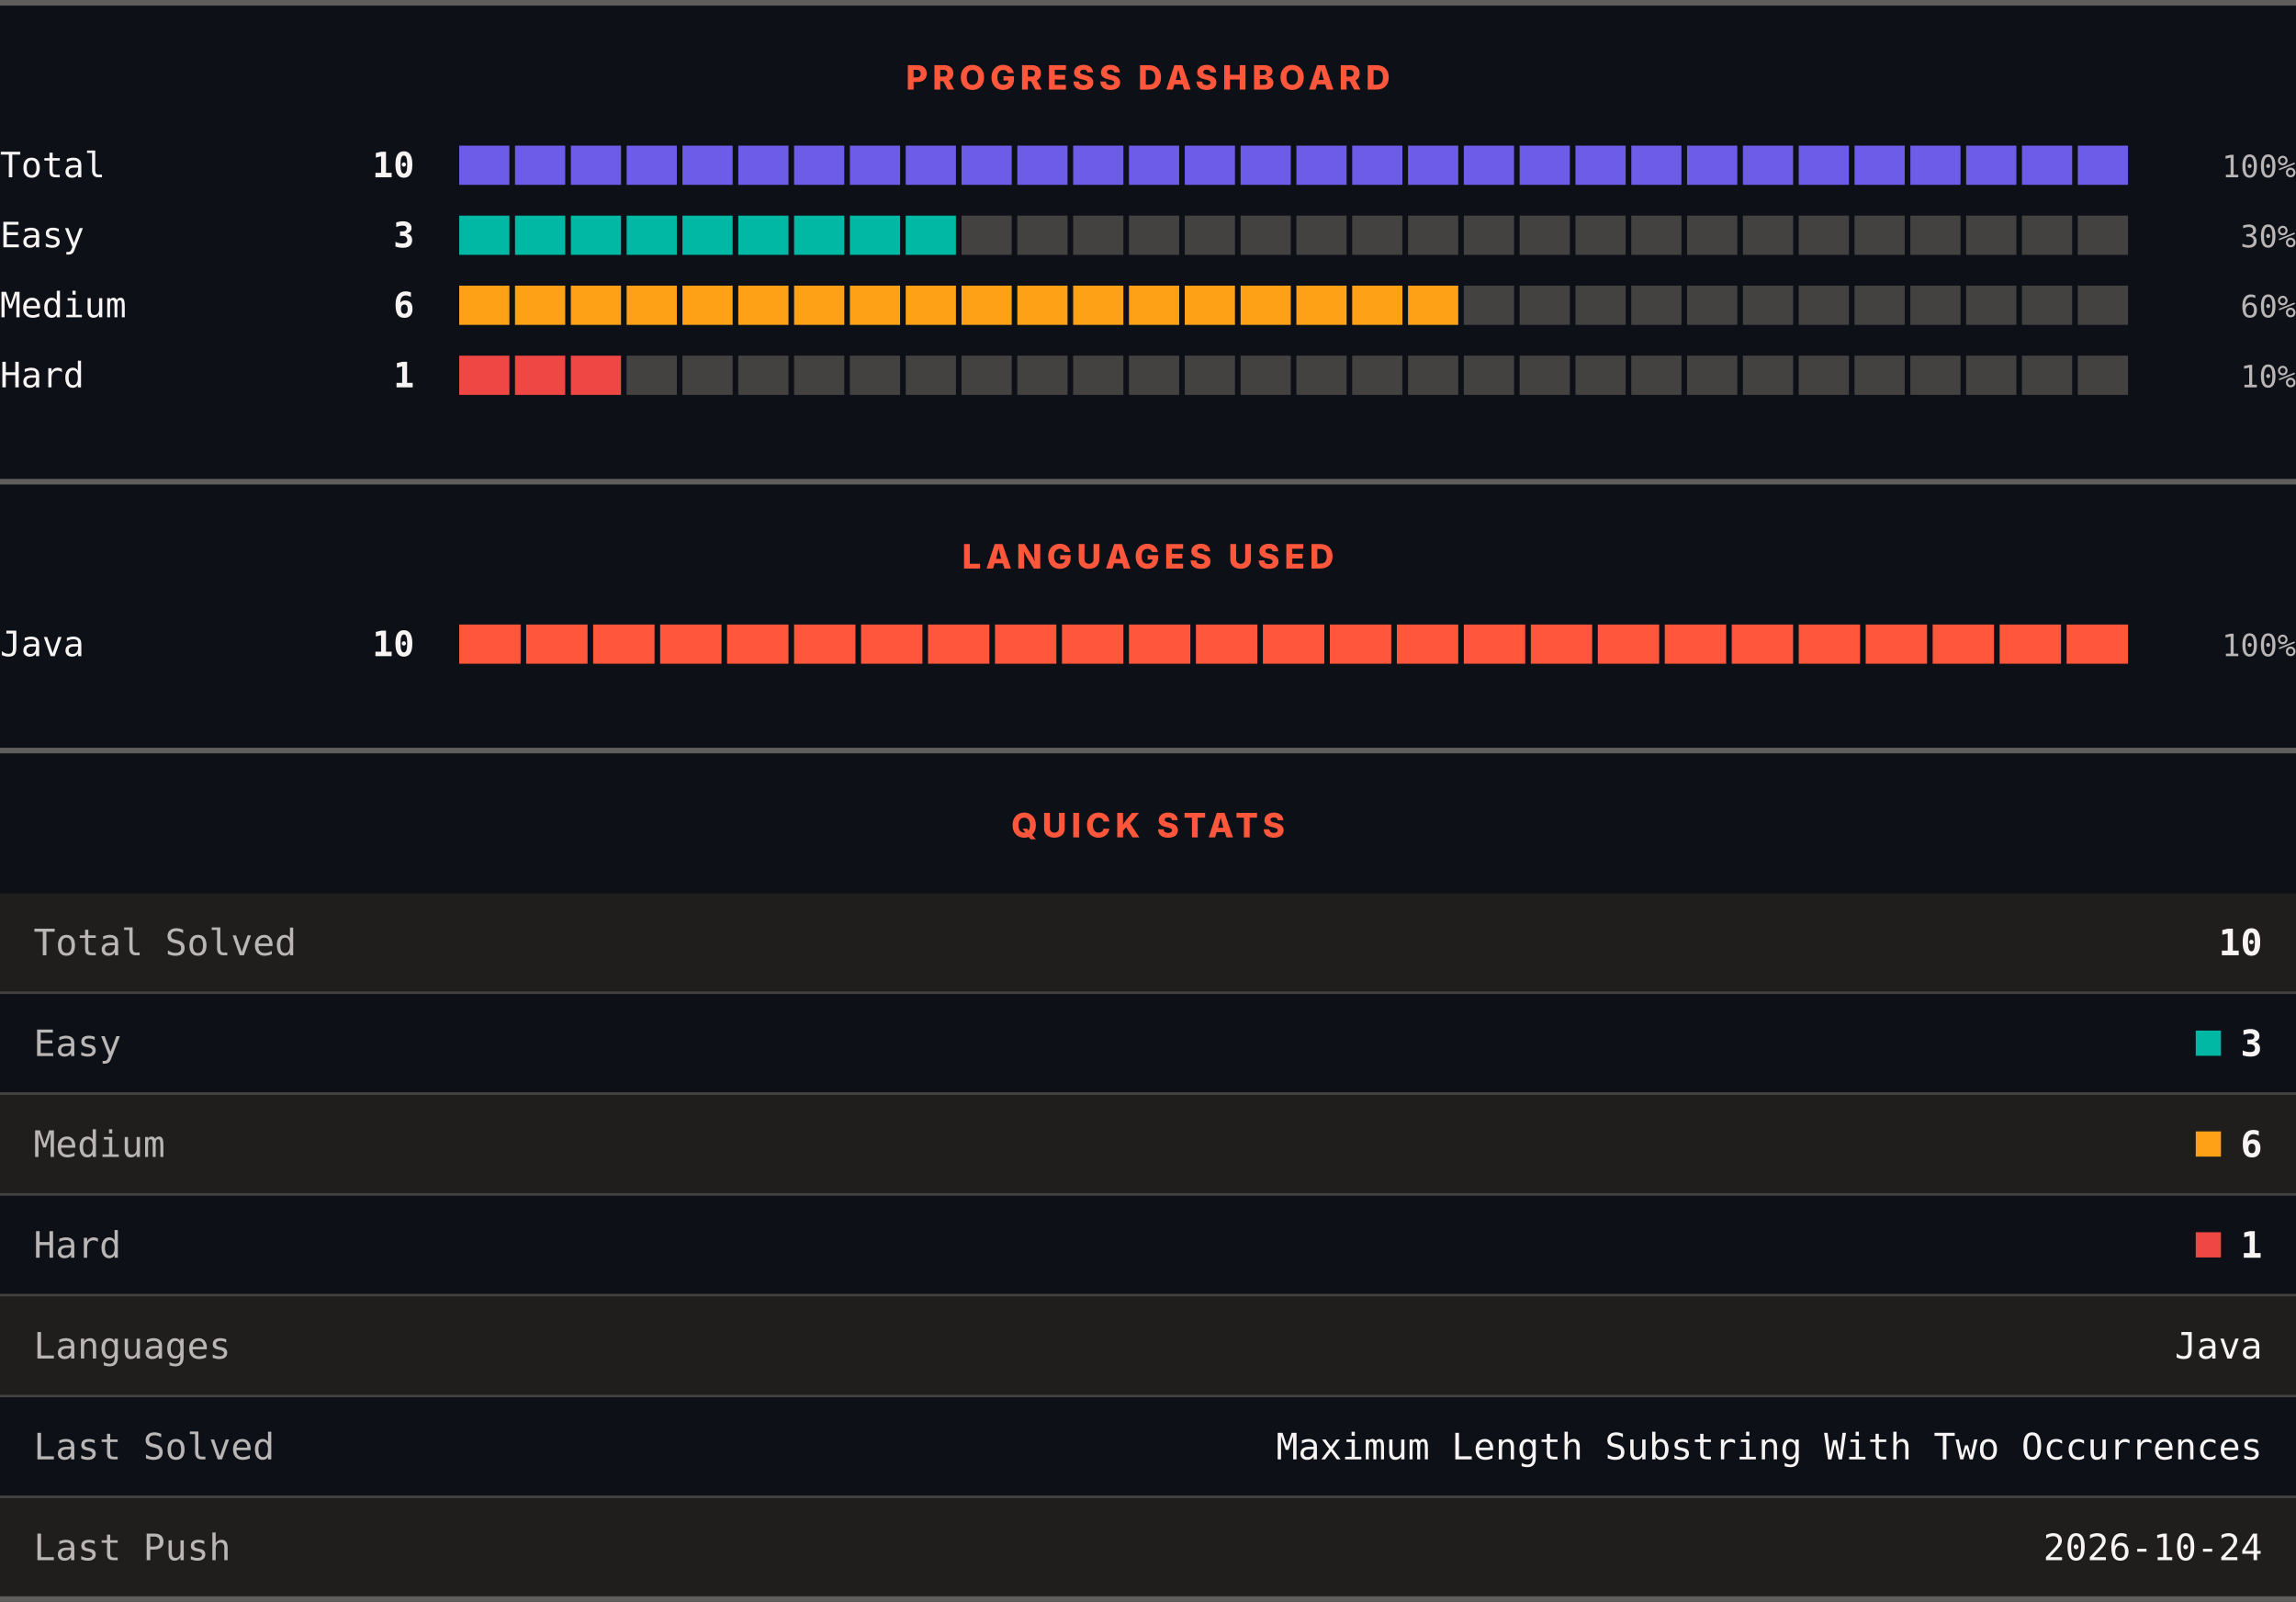
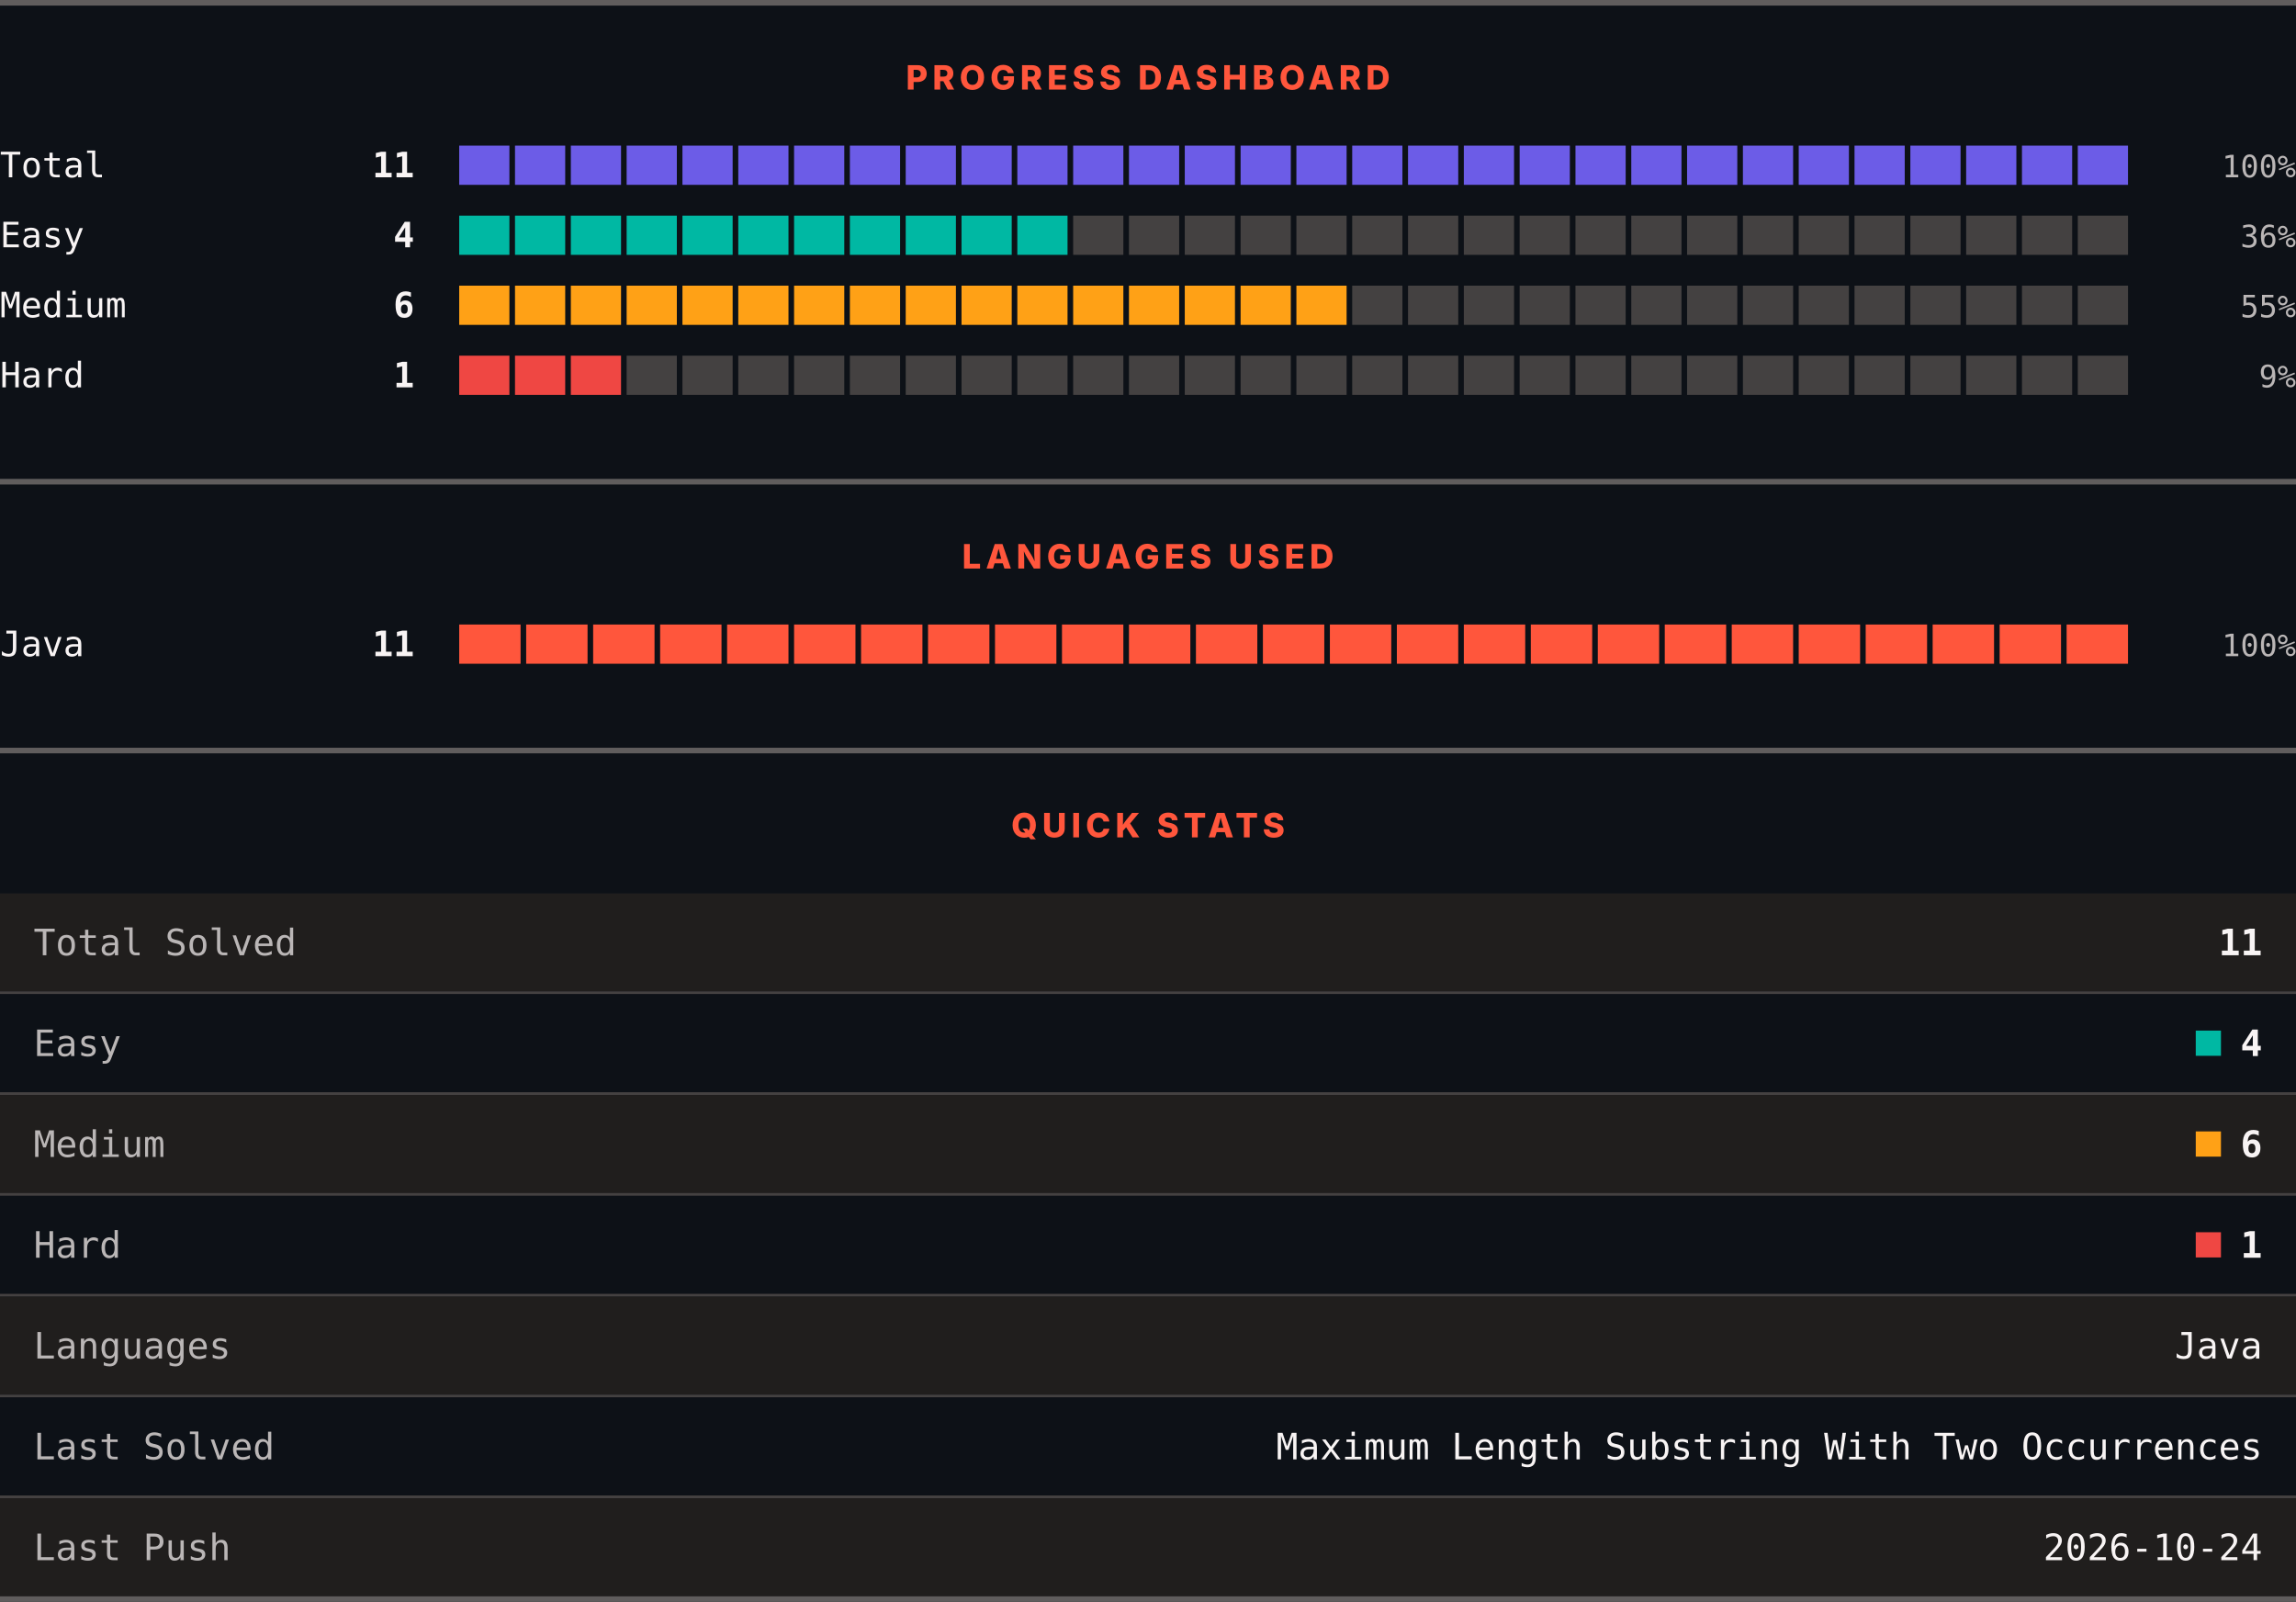
<svg xmlns="http://www.w3.org/2000/svg" width="820" height="572" viewBox="0 0 820 572" role="img" aria-label="LeetCode progress, languages and quick stats">
  <rect width="820" height="572" fill="#0d1117" />
  <rect x="0" y="0" width="820" height="2" fill="#605d5d" />
  <text x="410" y="32" text-anchor="middle" font-family="Archivo, system-ui, -apple-system, Segoe UI, sans-serif" font-size="12" font-weight="800" letter-spacing="1.68" fill="#ff563c">PROGRESS DASHBOARD</text>
  <text x="0" y="63.3" font-family="ui-monospace, SFMono-Regular, Menlo, Consolas, monospace" font-size="12.5" fill="#f8f4f4">Total</text>
-   <text x="148" y="63.3" text-anchor="end" font-family="ui-monospace, SFMono-Regular, Menlo, Consolas, monospace" font-size="12.5" font-weight="700" fill="#f8f4f4">10</text>
+   <text x="148" y="63.3" text-anchor="end" font-family="ui-monospace, SFMono-Regular, Menlo, Consolas, monospace" font-size="12.5" font-weight="700" fill="#f8f4f4">11</text>
  <rect x="164.00" y="52" width="17.93" height="14" fill="#6c5ce7" />
  <rect x="183.93" y="52" width="17.93" height="14" fill="#6c5ce7" />
  <rect x="203.87" y="52" width="17.93" height="14" fill="#6c5ce7" />
  <rect x="223.80" y="52" width="17.93" height="14" fill="#6c5ce7" />
  <rect x="243.73" y="52" width="17.93" height="14" fill="#6c5ce7" />
  <rect x="263.67" y="52" width="17.93" height="14" fill="#6c5ce7" />
  <rect x="283.60" y="52" width="17.93" height="14" fill="#6c5ce7" />
  <rect x="303.53" y="52" width="17.93" height="14" fill="#6c5ce7" />
  <rect x="323.47" y="52" width="17.93" height="14" fill="#6c5ce7" />
  <rect x="343.40" y="52" width="17.93" height="14" fill="#6c5ce7" />
  <rect x="363.33" y="52" width="17.93" height="14" fill="#6c5ce7" />
  <rect x="383.27" y="52" width="17.93" height="14" fill="#6c5ce7" />
  <rect x="403.20" y="52" width="17.93" height="14" fill="#6c5ce7" />
  <rect x="423.13" y="52" width="17.93" height="14" fill="#6c5ce7" />
  <rect x="443.07" y="52" width="17.93" height="14" fill="#6c5ce7" />
  <rect x="463.00" y="52" width="17.93" height="14" fill="#6c5ce7" />
  <rect x="482.93" y="52" width="17.93" height="14" fill="#6c5ce7" />
  <rect x="502.87" y="52" width="17.93" height="14" fill="#6c5ce7" />
  <rect x="522.80" y="52" width="17.93" height="14" fill="#6c5ce7" />
  <rect x="542.73" y="52" width="17.93" height="14" fill="#6c5ce7" />
  <rect x="562.67" y="52" width="17.93" height="14" fill="#6c5ce7" />
  <rect x="582.60" y="52" width="17.93" height="14" fill="#6c5ce7" />
  <rect x="602.53" y="52" width="17.93" height="14" fill="#6c5ce7" />
  <rect x="622.47" y="52" width="17.93" height="14" fill="#6c5ce7" />
  <rect x="642.40" y="52" width="17.93" height="14" fill="#6c5ce7" />
  <rect x="662.33" y="52" width="17.93" height="14" fill="#6c5ce7" />
  <rect x="682.27" y="52" width="17.93" height="14" fill="#6c5ce7" />
  <rect x="702.20" y="52" width="17.93" height="14" fill="#6c5ce7" />
  <rect x="722.13" y="52" width="17.93" height="14" fill="#6c5ce7" />
  <rect x="742.07" y="52" width="17.93" height="14" fill="#6c5ce7" />
  <text x="820" y="63.3" text-anchor="end" font-family="ui-monospace, SFMono-Regular, Menlo, Consolas, monospace" font-size="11" fill="#bab6b6">100%</text>
  <text x="0" y="88.3" font-family="ui-monospace, SFMono-Regular, Menlo, Consolas, monospace" font-size="12.5" fill="#f8f4f4">Easy</text>
-   <text x="148" y="88.3" text-anchor="end" font-family="ui-monospace, SFMono-Regular, Menlo, Consolas, monospace" font-size="12.5" font-weight="700" fill="#f8f4f4">3</text>
+   <text x="148" y="88.3" text-anchor="end" font-family="ui-monospace, SFMono-Regular, Menlo, Consolas, monospace" font-size="12.5" font-weight="700" fill="#f8f4f4">4</text>
  <rect x="164.00" y="77" width="17.93" height="14" fill="#00b8a3" />
  <rect x="183.93" y="77" width="17.93" height="14" fill="#00b8a3" />
  <rect x="203.87" y="77" width="17.93" height="14" fill="#00b8a3" />
  <rect x="223.80" y="77" width="17.93" height="14" fill="#00b8a3" />
  <rect x="243.73" y="77" width="17.93" height="14" fill="#00b8a3" />
  <rect x="263.67" y="77" width="17.93" height="14" fill="#00b8a3" />
  <rect x="283.60" y="77" width="17.93" height="14" fill="#00b8a3" />
  <rect x="303.53" y="77" width="17.93" height="14" fill="#00b8a3" />
  <rect x="323.47" y="77" width="17.93" height="14" fill="#00b8a3" />
-   <rect x="343.40" y="77" width="17.93" height="14" fill="#444141" />
-   <rect x="363.33" y="77" width="17.93" height="14" fill="#444141" />
+   <rect x="343.40" y="77" width="17.93" height="14" fill="#00b8a3" />
+   <rect x="363.33" y="77" width="17.93" height="14" fill="#00b8a3" />
  <rect x="383.27" y="77" width="17.93" height="14" fill="#444141" />
  <rect x="403.20" y="77" width="17.93" height="14" fill="#444141" />
  <rect x="423.13" y="77" width="17.93" height="14" fill="#444141" />
  <rect x="443.07" y="77" width="17.93" height="14" fill="#444141" />
  <rect x="463.00" y="77" width="17.93" height="14" fill="#444141" />
  <rect x="482.93" y="77" width="17.93" height="14" fill="#444141" />
  <rect x="502.87" y="77" width="17.93" height="14" fill="#444141" />
  <rect x="522.80" y="77" width="17.93" height="14" fill="#444141" />
  <rect x="542.73" y="77" width="17.93" height="14" fill="#444141" />
  <rect x="562.67" y="77" width="17.93" height="14" fill="#444141" />
  <rect x="582.60" y="77" width="17.93" height="14" fill="#444141" />
  <rect x="602.53" y="77" width="17.93" height="14" fill="#444141" />
  <rect x="622.47" y="77" width="17.93" height="14" fill="#444141" />
  <rect x="642.40" y="77" width="17.93" height="14" fill="#444141" />
  <rect x="662.33" y="77" width="17.93" height="14" fill="#444141" />
  <rect x="682.27" y="77" width="17.93" height="14" fill="#444141" />
  <rect x="702.20" y="77" width="17.93" height="14" fill="#444141" />
  <rect x="722.13" y="77" width="17.93" height="14" fill="#444141" />
  <rect x="742.07" y="77" width="17.93" height="14" fill="#444141" />
-   <text x="820" y="88.3" text-anchor="end" font-family="ui-monospace, SFMono-Regular, Menlo, Consolas, monospace" font-size="11" fill="#bab6b6">30%</text>
+   <text x="820" y="88.3" text-anchor="end" font-family="ui-monospace, SFMono-Regular, Menlo, Consolas, monospace" font-size="11" fill="#bab6b6">36%</text>
  <text x="0" y="113.3" font-family="ui-monospace, SFMono-Regular, Menlo, Consolas, monospace" font-size="12.5" fill="#f8f4f4">Medium</text>
  <text x="148" y="113.3" text-anchor="end" font-family="ui-monospace, SFMono-Regular, Menlo, Consolas, monospace" font-size="12.5" font-weight="700" fill="#f8f4f4">6</text>
  <rect x="164.00" y="102" width="17.93" height="14" fill="#ffa116" />
  <rect x="183.93" y="102" width="17.93" height="14" fill="#ffa116" />
  <rect x="203.87" y="102" width="17.93" height="14" fill="#ffa116" />
  <rect x="223.80" y="102" width="17.93" height="14" fill="#ffa116" />
  <rect x="243.73" y="102" width="17.93" height="14" fill="#ffa116" />
  <rect x="263.67" y="102" width="17.93" height="14" fill="#ffa116" />
  <rect x="283.60" y="102" width="17.93" height="14" fill="#ffa116" />
  <rect x="303.53" y="102" width="17.93" height="14" fill="#ffa116" />
  <rect x="323.47" y="102" width="17.93" height="14" fill="#ffa116" />
  <rect x="343.40" y="102" width="17.93" height="14" fill="#ffa116" />
  <rect x="363.33" y="102" width="17.93" height="14" fill="#ffa116" />
  <rect x="383.27" y="102" width="17.93" height="14" fill="#ffa116" />
  <rect x="403.20" y="102" width="17.93" height="14" fill="#ffa116" />
  <rect x="423.13" y="102" width="17.93" height="14" fill="#ffa116" />
  <rect x="443.07" y="102" width="17.93" height="14" fill="#ffa116" />
  <rect x="463.00" y="102" width="17.93" height="14" fill="#ffa116" />
-   <rect x="482.93" y="102" width="17.93" height="14" fill="#ffa116" />
-   <rect x="502.87" y="102" width="17.93" height="14" fill="#ffa116" />
+   <rect x="482.93" y="102" width="17.93" height="14" fill="#444141" />
+   <rect x="502.87" y="102" width="17.93" height="14" fill="#444141" />
  <rect x="522.80" y="102" width="17.93" height="14" fill="#444141" />
  <rect x="542.73" y="102" width="17.93" height="14" fill="#444141" />
  <rect x="562.67" y="102" width="17.93" height="14" fill="#444141" />
  <rect x="582.60" y="102" width="17.93" height="14" fill="#444141" />
  <rect x="602.53" y="102" width="17.93" height="14" fill="#444141" />
  <rect x="622.47" y="102" width="17.93" height="14" fill="#444141" />
  <rect x="642.40" y="102" width="17.93" height="14" fill="#444141" />
  <rect x="662.33" y="102" width="17.93" height="14" fill="#444141" />
  <rect x="682.27" y="102" width="17.93" height="14" fill="#444141" />
  <rect x="702.20" y="102" width="17.93" height="14" fill="#444141" />
  <rect x="722.13" y="102" width="17.93" height="14" fill="#444141" />
  <rect x="742.07" y="102" width="17.93" height="14" fill="#444141" />
-   <text x="820" y="113.3" text-anchor="end" font-family="ui-monospace, SFMono-Regular, Menlo, Consolas, monospace" font-size="11" fill="#bab6b6">60%</text>
+   <text x="820" y="113.3" text-anchor="end" font-family="ui-monospace, SFMono-Regular, Menlo, Consolas, monospace" font-size="11" fill="#bab6b6">55%</text>
  <text x="0" y="138.3" font-family="ui-monospace, SFMono-Regular, Menlo, Consolas, monospace" font-size="12.5" fill="#f8f4f4">Hard</text>
  <text x="148" y="138.3" text-anchor="end" font-family="ui-monospace, SFMono-Regular, Menlo, Consolas, monospace" font-size="12.5" font-weight="700" fill="#f8f4f4">1</text>
  <rect x="164.00" y="127" width="17.93" height="14" fill="#ef4743" />
  <rect x="183.93" y="127" width="17.93" height="14" fill="#ef4743" />
  <rect x="203.87" y="127" width="17.93" height="14" fill="#ef4743" />
  <rect x="223.80" y="127" width="17.93" height="14" fill="#444141" />
  <rect x="243.73" y="127" width="17.93" height="14" fill="#444141" />
  <rect x="263.67" y="127" width="17.93" height="14" fill="#444141" />
  <rect x="283.60" y="127" width="17.93" height="14" fill="#444141" />
  <rect x="303.53" y="127" width="17.93" height="14" fill="#444141" />
  <rect x="323.47" y="127" width="17.93" height="14" fill="#444141" />
  <rect x="343.40" y="127" width="17.93" height="14" fill="#444141" />
  <rect x="363.33" y="127" width="17.93" height="14" fill="#444141" />
  <rect x="383.27" y="127" width="17.93" height="14" fill="#444141" />
  <rect x="403.20" y="127" width="17.93" height="14" fill="#444141" />
  <rect x="423.13" y="127" width="17.93" height="14" fill="#444141" />
  <rect x="443.07" y="127" width="17.93" height="14" fill="#444141" />
  <rect x="463.00" y="127" width="17.93" height="14" fill="#444141" />
  <rect x="482.93" y="127" width="17.93" height="14" fill="#444141" />
  <rect x="502.87" y="127" width="17.93" height="14" fill="#444141" />
  <rect x="522.80" y="127" width="17.93" height="14" fill="#444141" />
  <rect x="542.73" y="127" width="17.93" height="14" fill="#444141" />
  <rect x="562.67" y="127" width="17.93" height="14" fill="#444141" />
  <rect x="582.60" y="127" width="17.93" height="14" fill="#444141" />
  <rect x="602.53" y="127" width="17.93" height="14" fill="#444141" />
  <rect x="622.47" y="127" width="17.93" height="14" fill="#444141" />
  <rect x="642.40" y="127" width="17.93" height="14" fill="#444141" />
  <rect x="662.33" y="127" width="17.93" height="14" fill="#444141" />
  <rect x="682.27" y="127" width="17.93" height="14" fill="#444141" />
  <rect x="702.20" y="127" width="17.93" height="14" fill="#444141" />
  <rect x="722.13" y="127" width="17.93" height="14" fill="#444141" />
  <rect x="742.07" y="127" width="17.93" height="14" fill="#444141" />
-   <text x="820" y="138.3" text-anchor="end" font-family="ui-monospace, SFMono-Regular, Menlo, Consolas, monospace" font-size="11" fill="#bab6b6">10%</text>
+   <text x="820" y="138.3" text-anchor="end" font-family="ui-monospace, SFMono-Regular, Menlo, Consolas, monospace" font-size="11" fill="#bab6b6">9%</text>
  <rect x="0" y="171" width="820" height="2" fill="#605d5d" />
  <text x="410" y="203" text-anchor="middle" font-family="Archivo, system-ui, -apple-system, Segoe UI, sans-serif" font-size="12" font-weight="800" letter-spacing="1.68" fill="#ff563c">LANGUAGES USED</text>
  <text x="0" y="234.3" font-family="ui-monospace, SFMono-Regular, Menlo, Consolas, monospace" font-size="12.5" fill="#f8f4f4">Java</text>
-   <text x="148" y="234.3" text-anchor="end" font-family="ui-monospace, SFMono-Regular, Menlo, Consolas, monospace" font-size="12.5" font-weight="700" fill="#f8f4f4">10</text>
+   <text x="148" y="234.3" text-anchor="end" font-family="ui-monospace, SFMono-Regular, Menlo, Consolas, monospace" font-size="12.5" font-weight="700" fill="#f8f4f4">11</text>
  <rect x="164.00" y="223" width="21.92" height="14" fill="#ff563c" />
  <rect x="187.92" y="223" width="21.92" height="14" fill="#ff563c" />
  <rect x="211.84" y="223" width="21.92" height="14" fill="#ff563c" />
  <rect x="235.76" y="223" width="21.92" height="14" fill="#ff563c" />
  <rect x="259.68" y="223" width="21.92" height="14" fill="#ff563c" />
  <rect x="283.60" y="223" width="21.92" height="14" fill="#ff563c" />
  <rect x="307.52" y="223" width="21.92" height="14" fill="#ff563c" />
  <rect x="331.44" y="223" width="21.92" height="14" fill="#ff563c" />
  <rect x="355.36" y="223" width="21.92" height="14" fill="#ff563c" />
  <rect x="379.28" y="223" width="21.92" height="14" fill="#ff563c" />
  <rect x="403.20" y="223" width="21.92" height="14" fill="#ff563c" />
  <rect x="427.12" y="223" width="21.92" height="14" fill="#ff563c" />
  <rect x="451.04" y="223" width="21.92" height="14" fill="#ff563c" />
  <rect x="474.96" y="223" width="21.92" height="14" fill="#ff563c" />
  <rect x="498.88" y="223" width="21.92" height="14" fill="#ff563c" />
  <rect x="522.80" y="223" width="21.92" height="14" fill="#ff563c" />
  <rect x="546.72" y="223" width="21.92" height="14" fill="#ff563c" />
  <rect x="570.64" y="223" width="21.92" height="14" fill="#ff563c" />
  <rect x="594.56" y="223" width="21.92" height="14" fill="#ff563c" />
  <rect x="618.48" y="223" width="21.92" height="14" fill="#ff563c" />
  <rect x="642.40" y="223" width="21.92" height="14" fill="#ff563c" />
  <rect x="666.32" y="223" width="21.92" height="14" fill="#ff563c" />
  <rect x="690.24" y="223" width="21.92" height="14" fill="#ff563c" />
  <rect x="714.16" y="223" width="21.92" height="14" fill="#ff563c" />
  <rect x="738.08" y="223" width="21.92" height="14" fill="#ff563c" />
  <text x="820" y="234.3" text-anchor="end" font-family="ui-monospace, SFMono-Regular, Menlo, Consolas, monospace" font-size="11" fill="#bab6b6">100%</text>
  <rect x="0" y="267" width="820" height="2" fill="#605d5d" />
  <text x="410" y="299" text-anchor="middle" font-family="Archivo, system-ui, -apple-system, Segoe UI, sans-serif" font-size="12" font-weight="800" letter-spacing="1.68" fill="#ff563c">QUICK STATS</text>
  <rect x="0" y="319" width="820" height="35" fill="#201e1d" />
  <text x="12" y="341.1" font-family="ui-monospace, SFMono-Regular, Menlo, Consolas, monospace" font-size="13" fill="#bab6b6">Total Solved</text>
-   <text x="808" y="341.1" text-anchor="end" font-family="ui-monospace, SFMono-Regular, Menlo, Consolas, monospace" font-size="13" font-weight="700" fill="#f8f4f4">10</text>
+   <text x="808" y="341.1" text-anchor="end" font-family="ui-monospace, SFMono-Regular, Menlo, Consolas, monospace" font-size="13" font-weight="700" fill="#f8f4f4">11</text>
  <rect x="0" y="354" width="820" height="1" fill="#444141" />
  <rect x="0" y="355" width="820" height="35" fill="#0d1117" />
  <text x="12" y="377.1" font-family="ui-monospace, SFMono-Regular, Menlo, Consolas, monospace" font-size="13" fill="#bab6b6">Easy</text>
  <rect x="784.2" y="368" width="9" height="9" fill="#00b8a3" />
-   <text x="808" y="377.1" text-anchor="end" font-family="ui-monospace, SFMono-Regular, Menlo, Consolas, monospace" font-size="13" font-weight="700" fill="#f8f4f4">3</text>
+   <text x="808" y="377.1" text-anchor="end" font-family="ui-monospace, SFMono-Regular, Menlo, Consolas, monospace" font-size="13" font-weight="700" fill="#f8f4f4">4</text>
  <rect x="0" y="390" width="820" height="1" fill="#444141" />
  <rect x="0" y="391" width="820" height="35" fill="#201e1d" />
  <text x="12" y="413.1" font-family="ui-monospace, SFMono-Regular, Menlo, Consolas, monospace" font-size="13" fill="#bab6b6">Medium</text>
  <rect x="784.2" y="404" width="9" height="9" fill="#ffa116" />
  <text x="808" y="413.1" text-anchor="end" font-family="ui-monospace, SFMono-Regular, Menlo, Consolas, monospace" font-size="13" font-weight="700" fill="#f8f4f4">6</text>
  <rect x="0" y="426" width="820" height="1" fill="#444141" />
  <rect x="0" y="427" width="820" height="35" fill="#0d1117" />
  <text x="12" y="449.1" font-family="ui-monospace, SFMono-Regular, Menlo, Consolas, monospace" font-size="13" fill="#bab6b6">Hard</text>
  <rect x="784.2" y="440" width="9" height="9" fill="#ef4743" />
  <text x="808" y="449.1" text-anchor="end" font-family="ui-monospace, SFMono-Regular, Menlo, Consolas, monospace" font-size="13" font-weight="700" fill="#f8f4f4">1</text>
  <rect x="0" y="462" width="820" height="1" fill="#444141" />
  <rect x="0" y="463" width="820" height="35" fill="#201e1d" />
  <text x="12" y="485.1" font-family="ui-monospace, SFMono-Regular, Menlo, Consolas, monospace" font-size="13" fill="#bab6b6">Languages</text>
  <text x="808" y="485.1" text-anchor="end" font-family="ui-monospace, SFMono-Regular, Menlo, Consolas, monospace" font-size="13" fill="#f8f4f4">Java</text>
  <rect x="0" y="498" width="820" height="1" fill="#444141" />
  <rect x="0" y="499" width="820" height="35" fill="#0d1117" />
  <text x="12" y="521.1" font-family="ui-monospace, SFMono-Regular, Menlo, Consolas, monospace" font-size="13" fill="#bab6b6">Last Solved</text>
  <text x="808" y="521.1" text-anchor="end" font-family="ui-monospace, SFMono-Regular, Menlo, Consolas, monospace" font-size="13" fill="#f8f4f4">Maximum Length Substring With Two Occurrences</text>
  <rect x="0" y="534" width="820" height="1" fill="#444141" />
  <rect x="0" y="535" width="820" height="35" fill="#201e1d" />
  <text x="12" y="557.1" font-family="ui-monospace, SFMono-Regular, Menlo, Consolas, monospace" font-size="13" fill="#bab6b6">Last Push</text>
  <text x="808" y="557.1" text-anchor="end" font-family="ui-monospace, SFMono-Regular, Menlo, Consolas, monospace" font-size="13" fill="#f8f4f4">2026-10-24</text>
  <rect x="0" y="570" width="820" height="2" fill="#605d5d" />
</svg>
